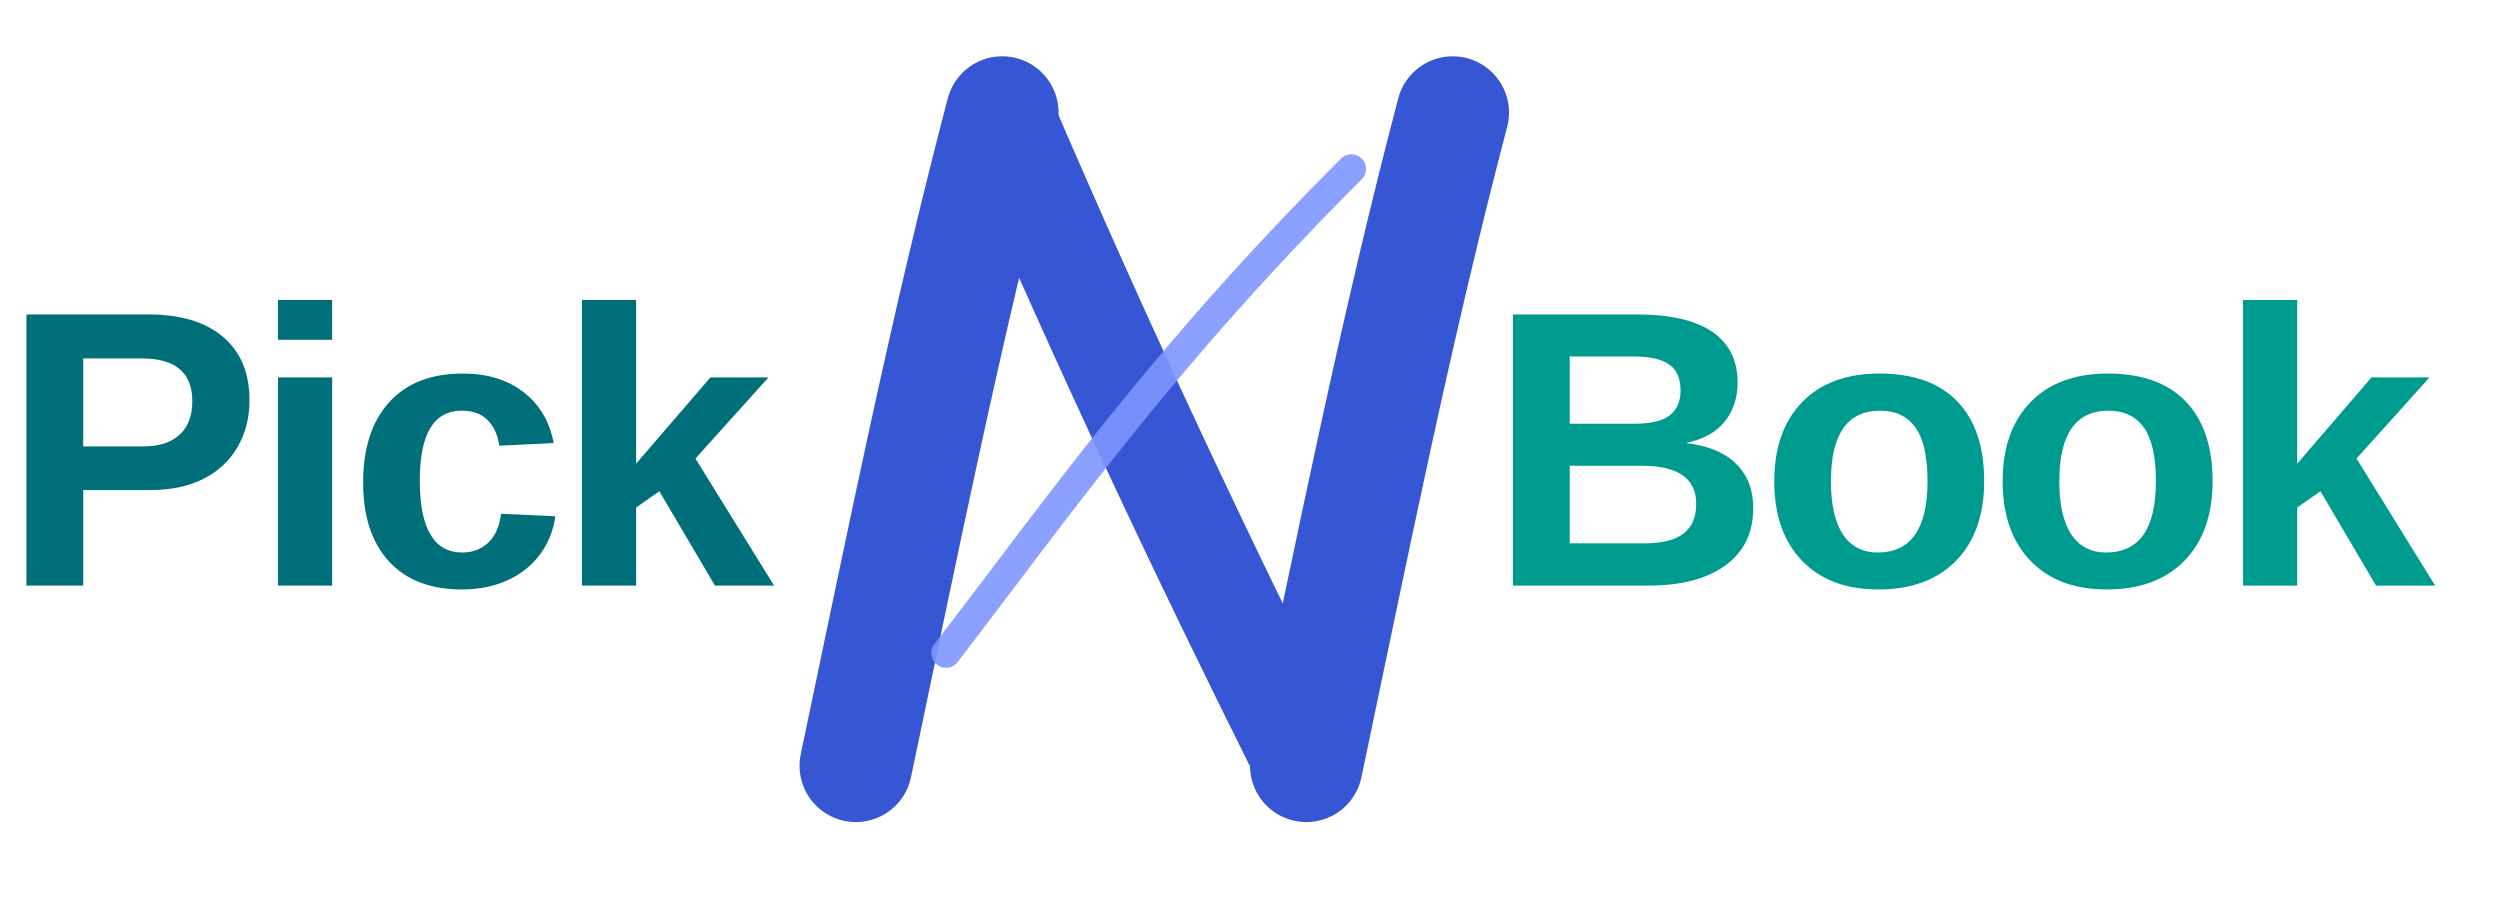
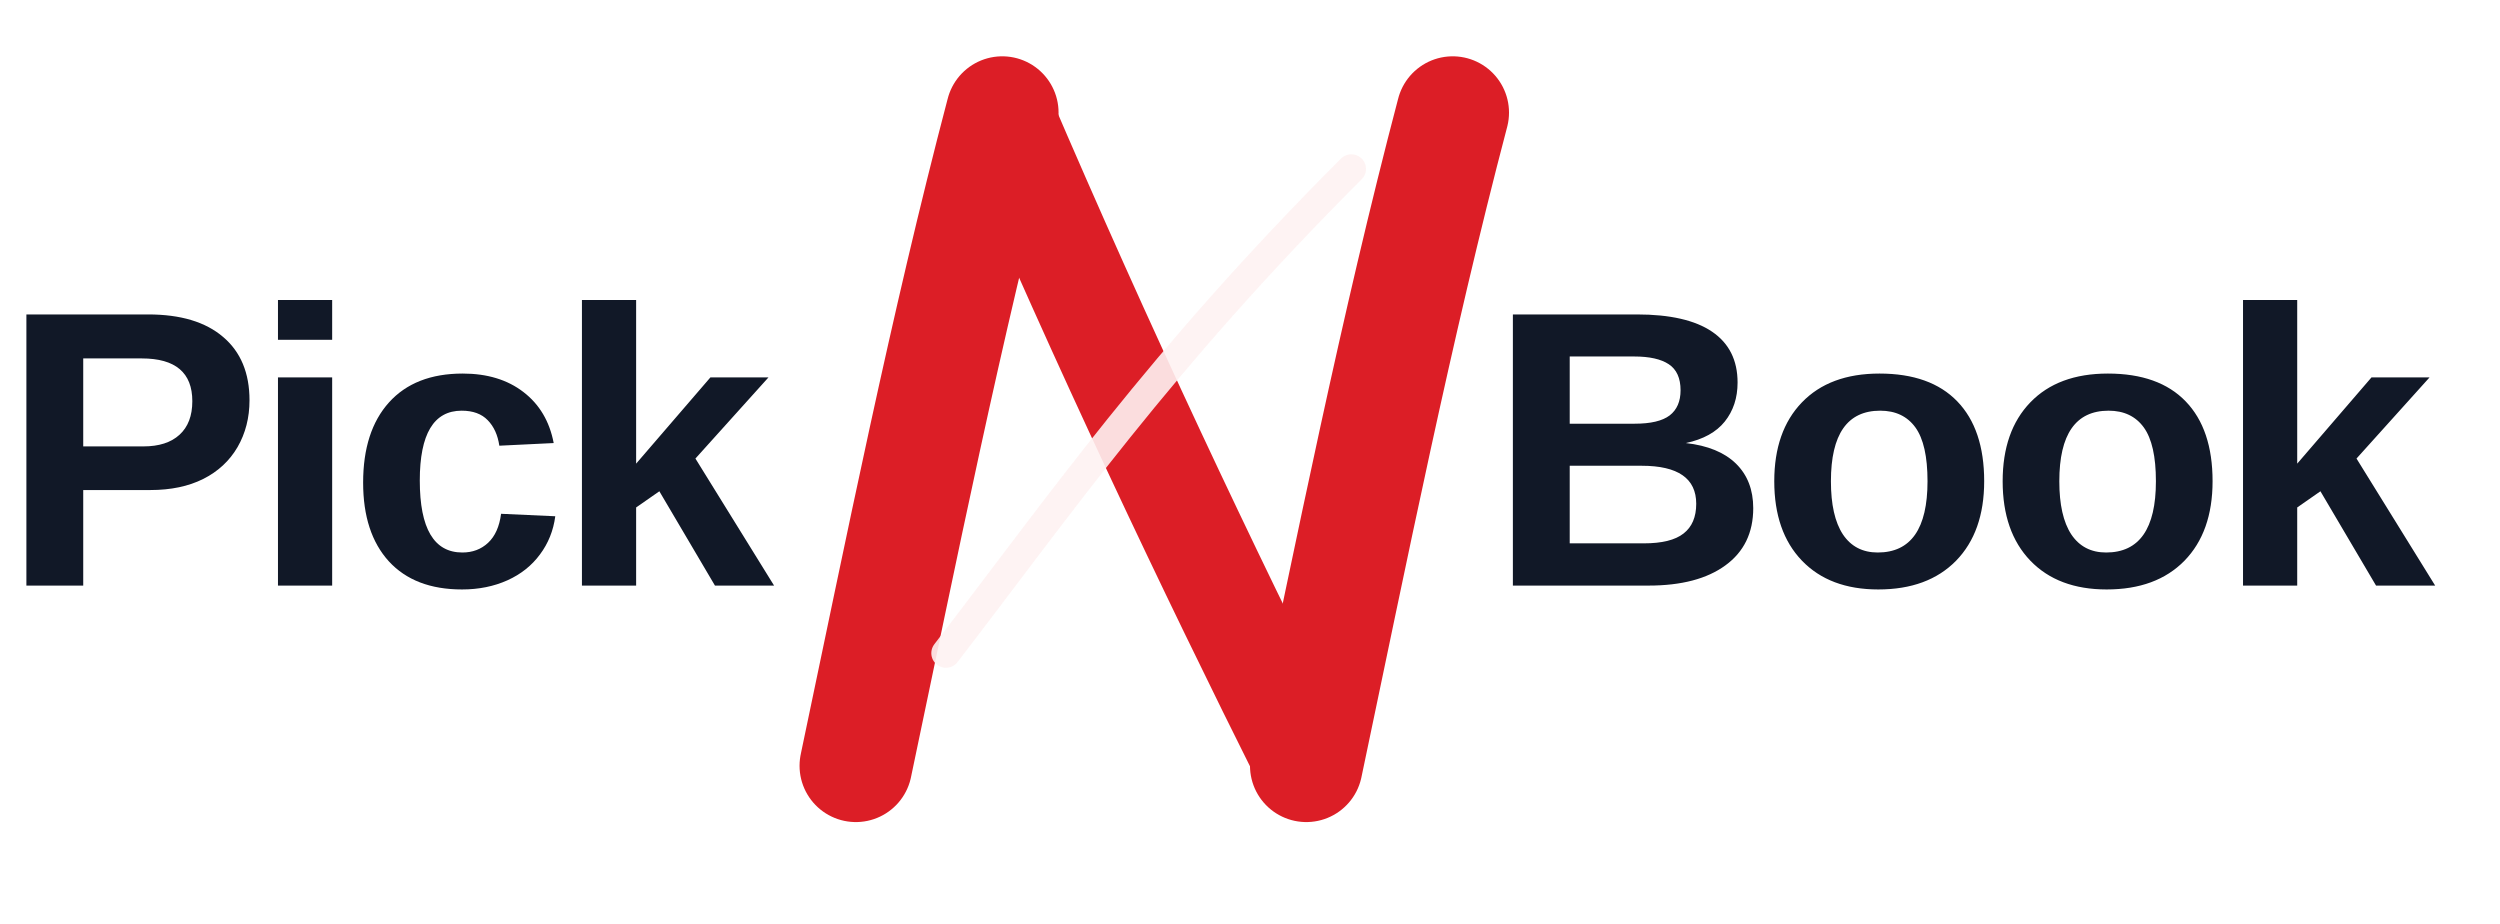
<svg xmlns="http://www.w3.org/2000/svg" viewBox="0 0 222 82" role="img" aria-labelledby="title desc">
  <rect width="222" height="82" fill="none" />
-   <text x="0" y="52" fill="#006f7a" font-family="Plus Jakarta Sans, Segoe UI, Arial, sans-serif" font-size="35" font-weight="800" letter-spacing="-1.1">Pick</text>
-   <path d="M76 68 C80 49 84 29 89 10" fill="none" stroke="#3656d4" stroke-width="10" stroke-linecap="round" />
-   <path d="M89 10 C98 31 107 50 116 68" fill="none" stroke="#3656d4" stroke-width="9" stroke-linecap="round" />
-   <path d="M116 68 C120 49 124 29 129 10" fill="none" stroke="#3656d4" stroke-width="10" stroke-linecap="round" />
-   <path d="M84 58 C94 45 103 32 120 15" fill="none" stroke="#7e96ff" stroke-width="2.6" stroke-linecap="round" opacity="0.9" />
-   <text x="132" y="52" fill="#009b8f" font-family="Plus Jakarta Sans, Segoe UI, Arial, sans-serif" font-size="35" font-weight="800" letter-spacing="-1.1">Book</text>
+   <text x="0" y="52" fill="#111827" font-family="Plus Jakarta Sans, Segoe UI, Arial, sans-serif" font-size="35" font-weight="800" letter-spacing="-1.1">Pick</text>
+   <path d="M76 68 C80 49 84 29 89 10" fill="none" stroke="#dc1e26" stroke-width="10" stroke-linecap="round" />
+   <path d="M89 10 C98 31 107 50 116 68" fill="none" stroke="#dc1e26" stroke-width="9" stroke-linecap="round" />
+   <path d="M116 68 C120 49 124 29 129 10" fill="none" stroke="#dc1e26" stroke-width="10" stroke-linecap="round" />
+   <path d="M84 58 C94 45 103 32 120 15" fill="none" stroke="#fef2f2" stroke-width="2.6" stroke-linecap="round" opacity="0.9" />
+   <text x="132" y="52" fill="#111827" font-family="Plus Jakarta Sans, Segoe UI, Arial, sans-serif" font-size="35" font-weight="800" letter-spacing="-1.1">Book</text>
</svg>
